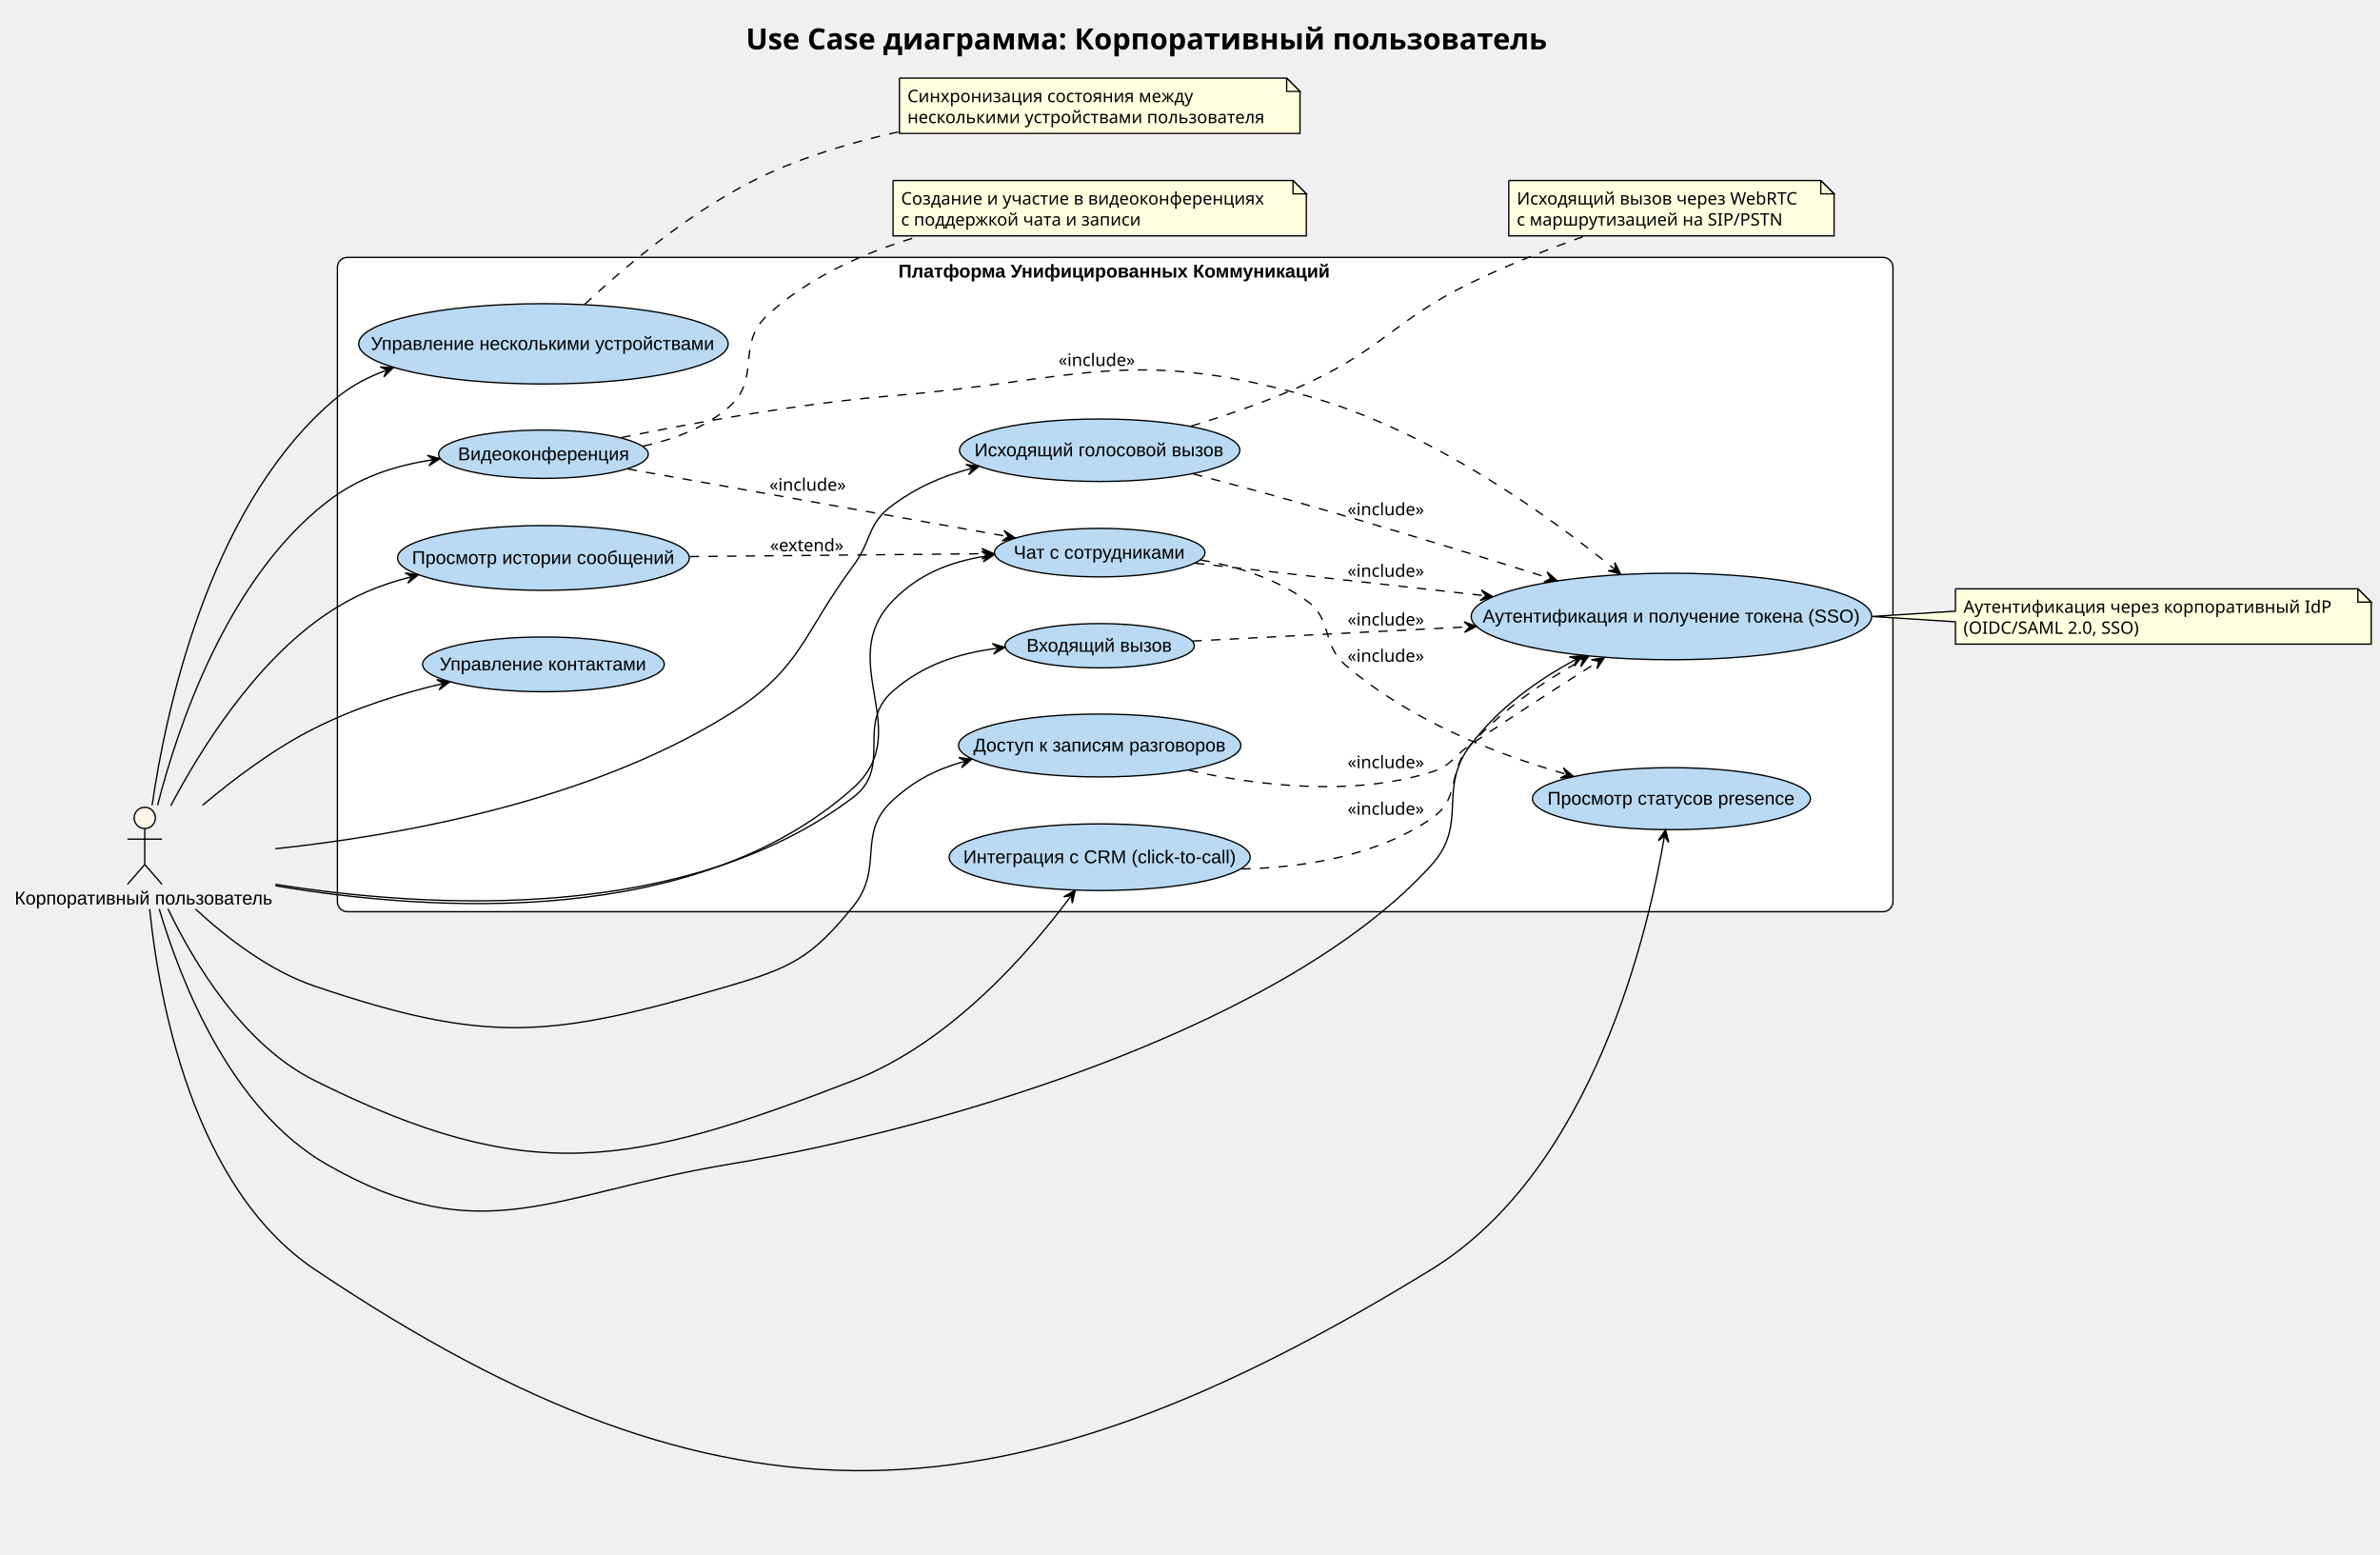
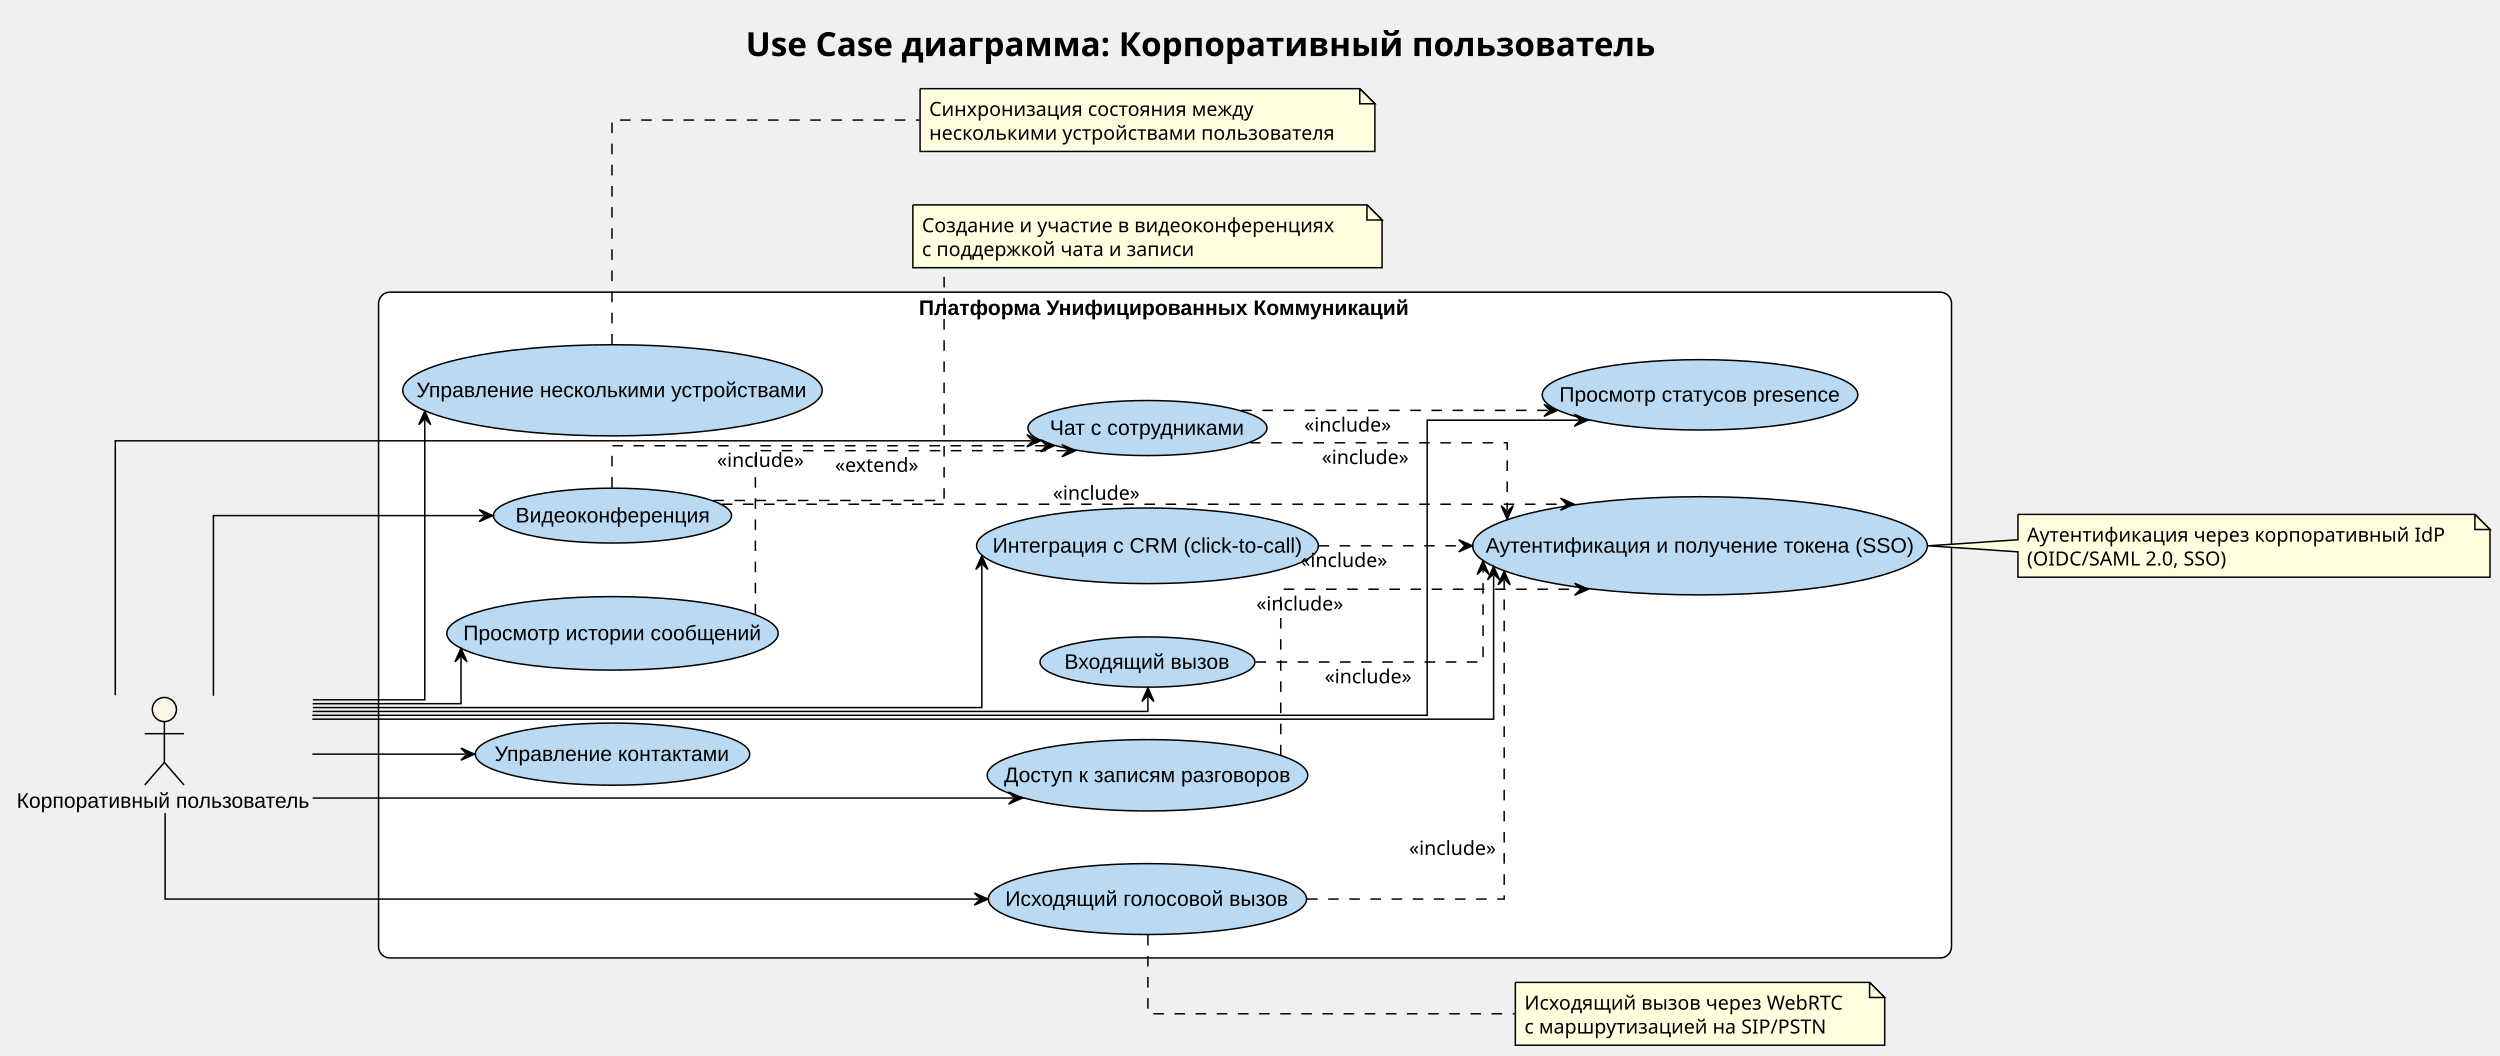
- <svg xmlns="http://www.w3.org/2000/svg" contentStyleType="text/css" data-diagram-type="DESCRIPTION" height="1169px" preserveAspectRatio="none" style="width:1790px;height:1169px;background:#FFFFFF;" version="1.1" viewBox="0 0 1790 1169" width="1790px" zoomAndPan="magnify">
+ <svg xmlns="http://www.w3.org/2000/svg" contentStyleType="text/css" data-diagram-type="DESCRIPTION" height="699px" preserveAspectRatio="none" style="width:1656px;height:699px;background:#FFFFFF;" version="1.1" viewBox="0 0 1656 699" width="1656px" zoomAndPan="magnify">
  <defs />
  <g>
    <g class="title" data-source-line="3">
-       <text fill="#000000" font-family="Verdana" font-size="22" font-weight="bold" lengthAdjust="spacing" textLength="659.484" x="560.94" y="37.118">Use Case диаграмма: Корпоративный пользователь</text>
+       <text fill="#000000" font-family="Verdana" font-size="22" font-weight="bold" lengthAdjust="spacing" textLength="659.484" x="493.94" y="37.118">Use Case диаграмма: Корпоративный пользователь</text>
    </g>
    <g class="cluster" data-qualified-name="......... ............... ............" data-source-line="7" id="ent0003">
-       <rect fill="#FFFFFF" height="492" rx="7.5" ry="7.5" style="stroke:#000000;stroke-width:1;" width="1169.93" x="253.76" y="193.537" />
-       <text fill="#000000" font-family="Arial" font-size="14" font-weight="bold" lengthAdjust="spacing" textLength="326.136" x="675.657" y="208.669">Платформа Унифицированных Коммуникаций</text>
+       <rect fill="#FFFFFF" height="441" rx="7.5" ry="7.5" style="stroke:#000000;stroke-width:1;" width="1041.93" x="250.76" y="193.537" />
+       <text fill="#000000" font-family="Arial" font-size="14" font-weight="bold" lengthAdjust="spacing" textLength="326.136" x="608.657" y="208.669">Платформа Унифицированных Коммуникаций</text>
    </g>
    <g class="entity" data-qualified-name="......... ............... .............UC_Auth" data-source-line="8" id="ent0004">
-       <ellipse cx="1257.093" cy="463.538" fill="#B9DAF2" rx="150.603" ry="32.52" style="stroke:#000000;stroke-width:1;" />
-       <text fill="#000000" font-family="Arial" font-size="14" lengthAdjust="spacing" textLength="284.019" x="1115.083" y="468.087">Аутентификация и получение токена (SSO)</text>
+       <ellipse cx="1126.093" cy="361.538" fill="#B9DAF2" rx="150.603" ry="32.52" style="stroke:#000000;stroke-width:1;" />
+       <text fill="#000000" font-family="Arial" font-size="14" lengthAdjust="spacing" textLength="284.019" x="984.083" y="366.087">Аутентификация и получение токена (SSO)</text>
    </g>
    <g class="entity" data-qualified-name="......... ............... .............UC_OutgoingCall" data-source-line="9" id="ent0005">
-       <ellipse cx="827.078" cy="338.541" fill="#B9DAF2" rx="105.418" ry="23.484" style="stroke:#000000;stroke-width:1;" />
-       <text fill="#000000" font-family="Arial" font-size="14" lengthAdjust="spacing" textLength="188.357" x="732.899" y="343.09">Исходящий голосовой вызов</text>
+       <ellipse cx="760.078" cy="595.541" fill="#B9DAF2" rx="105.418" ry="23.484" style="stroke:#000000;stroke-width:1;" />
+       <text fill="#000000" font-family="Arial" font-size="14" lengthAdjust="spacing" textLength="188.357" x="665.899" y="600.09">Исходящий голосовой вызов</text>
    </g>
    <g class="entity" data-qualified-name="......... ............... .............UC_IncomingCall" data-source-line="10" id="ent0006">
-       <ellipse cx="827.079" cy="485.533" fill="#B9DAF2" rx="71.179" ry="16.636" style="stroke:#000000;stroke-width:1;" />
-       <text fill="#000000" font-family="Arial" font-size="14" lengthAdjust="spacing" textLength="110.065" x="772.046" y="490.082">Входящий вызов</text>
+       <ellipse cx="760.079" cy="438.533" fill="#B9DAF2" rx="71.179" ry="16.636" style="stroke:#000000;stroke-width:1;" />
+       <text fill="#000000" font-family="Arial" font-size="14" lengthAdjust="spacing" textLength="110.065" x="705.046" y="443.082">Входящий вызов</text>
    </g>
    <g class="entity" data-qualified-name="......... ............... .............UC_Conference" data-source-line="11" id="ent0007">
-       <ellipse cx="408.724" cy="341.536" fill="#B9DAF2" rx="78.844" ry="18.169" style="stroke:#000000;stroke-width:1;" />
-       <text fill="#000000" font-family="Arial" font-size="14" lengthAdjust="spacing" textLength="128.57" x="344.439" y="346.086">Видеоконференция</text>
+       <ellipse cx="405.724" cy="341.536" fill="#B9DAF2" rx="78.844" ry="18.169" style="stroke:#000000;stroke-width:1;" />
+       <text fill="#000000" font-family="Arial" font-size="14" lengthAdjust="spacing" textLength="128.57" x="341.439" y="346.086">Видеоконференция</text>
    </g>
    <g class="entity" data-qualified-name="......... ............... .............UC_Chat" data-source-line="12" id="ent0008">
-       <ellipse cx="827.084" cy="415.534" fill="#B9DAF2" rx="79.184" ry="18.237" style="stroke:#000000;stroke-width:1;" />
-       <text fill="#000000" font-family="Arial" font-size="14" lengthAdjust="spacing" textLength="129.37" x="762.399" y="420.083">Чат с сотрудниками</text>
+       <ellipse cx="760.084" cy="283.534" fill="#B9DAF2" rx="79.184" ry="18.237" style="stroke:#000000;stroke-width:1;" />
+       <text fill="#000000" font-family="Arial" font-size="14" lengthAdjust="spacing" textLength="129.37" x="695.399" y="288.083">Чат с сотрудниками</text>
    </g>
    <g class="entity" data-qualified-name="......... ............... .............UC_MultiDevice" data-source-line="13" id="ent0009">
-       <ellipse cx="408.716" cy="258.538" fill="#B9DAF2" rx="138.956" ry="30.191" style="stroke:#000000;stroke-width:1;" />
-       <text fill="#000000" font-family="Arial" font-size="14" lengthAdjust="spacing" textLength="259.725" x="278.854" y="263.088">Управление несколькими устройствами</text>
+       <ellipse cx="405.716" cy="258.538" fill="#B9DAF2" rx="138.956" ry="30.191" style="stroke:#000000;stroke-width:1;" />
+       <text fill="#000000" font-family="Arial" font-size="14" lengthAdjust="spacing" textLength="259.725" x="275.854" y="263.088">Управление несколькими устройствами</text>
    </g>
    <g class="entity" data-qualified-name="......... ............... .............UC_MessageHistory" data-source-line="14" id="ent0010">
-       <ellipse cx="408.716" cy="419.536" fill="#B9DAF2" rx="109.746" ry="24.349" style="stroke:#000000;stroke-width:1;" />
-       <text fill="#000000" font-family="Arial" font-size="14" lengthAdjust="spacing" textLength="197.736" x="309.848" y="424.086">Просмотр истории сообщений</text>
+       <ellipse cx="405.716" cy="419.536" fill="#B9DAF2" rx="109.746" ry="24.349" style="stroke:#000000;stroke-width:1;" />
+       <text fill="#000000" font-family="Arial" font-size="14" lengthAdjust="spacing" textLength="197.736" x="306.848" y="424.086">Просмотр истории сообщений</text>
    </g>
    <g class="entity" data-qualified-name="......... ............... .............UC_Contacts" data-source-line="15" id="ent0011">
-       <ellipse cx="408.724" cy="499.536" fill="#B9DAF2" rx="90.894" ry="20.579" style="stroke:#000000;stroke-width:1;" />
-       <text fill="#000000" font-family="Arial" font-size="14" lengthAdjust="spacing" textLength="156.276" x="330.586" y="504.085">Управление контактами</text>
+       <ellipse cx="405.724" cy="499.536" fill="#B9DAF2" rx="90.894" ry="20.579" style="stroke:#000000;stroke-width:1;" />
+       <text fill="#000000" font-family="Arial" font-size="14" lengthAdjust="spacing" textLength="156.276" x="327.586" y="504.085">Управление контактами</text>
    </g>
    <g class="entity" data-qualified-name="......... ............... .............UC_Presence" data-source-line="16" id="ent0012">
-       <ellipse cx="1257.092" cy="600.536" fill="#B9DAF2" rx="104.542" ry="23.308" style="stroke:#000000;stroke-width:1;" />
-       <text fill="#000000" font-family="Arial" font-size="14" lengthAdjust="spacing" textLength="186.45" x="1163.867" y="605.085">Просмотр статусов presence</text>
+       <ellipse cx="1126.092" cy="261.536" fill="#B9DAF2" rx="104.542" ry="23.308" style="stroke:#000000;stroke-width:1;" />
+       <text fill="#000000" font-family="Arial" font-size="14" lengthAdjust="spacing" textLength="186.45" x="1032.867" y="266.085">Просмотр статусов presence</text>
    </g>
    <g class="entity" data-qualified-name="......... ............... .............UC_Recordings" data-source-line="17" id="ent0013">
-       <ellipse cx="827.076" cy="560.541" fill="#B9DAF2" rx="106.166" ry="23.633" style="stroke:#000000;stroke-width:1;" />
-       <text fill="#000000" font-family="Arial" font-size="14" lengthAdjust="spacing" textLength="189.984" x="732.084" y="565.09">Доступ к записям разговоров</text>
+       <ellipse cx="760.076" cy="513.541" fill="#B9DAF2" rx="106.166" ry="23.633" style="stroke:#000000;stroke-width:1;" />
+       <text fill="#000000" font-family="Arial" font-size="14" lengthAdjust="spacing" textLength="189.984" x="665.084" y="518.09">Доступ к записям разговоров</text>
    </g>
    <g class="entity" data-qualified-name="......... ............... .............UC_CRMIntegration" data-source-line="18" id="ent0014">
-       <ellipse cx="827.079" cy="644.539" fill="#B9DAF2" rx="113.209" ry="25.042" style="stroke:#000000;stroke-width:1;" />
-       <text fill="#000000" font-family="Arial" font-size="14" lengthAdjust="spacing" textLength="205.194" x="724.482" y="649.088">Интеграция с CRM (click-to-call)</text>
+       <ellipse cx="760.079" cy="361.539" fill="#B9DAF2" rx="113.209" ry="25.042" style="stroke:#000000;stroke-width:1;" />
+       <text fill="#000000" font-family="Arial" font-size="14" lengthAdjust="spacing" textLength="205.194" x="657.482" y="366.088">Интеграция с CRM (click-to-call)</text>
    </g>
    <g class="entity" data-qualified-name="User" data-source-line="5" id="ent0002">
-       <ellipse cx="108.88" cy="614.987" fill="#FDF5E6" rx="8" ry="8" style="stroke:#000000;stroke-width:1;" />
-       <path d="M108.88,622.987 L108.88,649.987 M95.88,630.987 L121.88,630.987 M108.88,649.987 L95.88,664.987 M108.88,649.987 L121.88,664.987" fill="none" style="stroke:#000000;stroke-width:1;" />
-       <text fill="#000000" font-family="Arial" font-size="14" lengthAdjust="spacing" textLength="195.761" x="11" y="680.119">Корпоративный пользователь</text>
+       <ellipse cx="108.88" cy="469.987" fill="#FDF5E6" rx="8" ry="8" style="stroke:#000000;stroke-width:1;" />
+       <path d="M108.88,477.987 L108.88,504.987 M95.88,485.987 L121.88,485.987 M108.88,504.987 L95.88,519.987 M108.88,504.987 L121.88,519.987" fill="none" style="stroke:#000000;stroke-width:1;" />
+       <text fill="#000000" font-family="Arial" font-size="14" lengthAdjust="spacing" textLength="195.761" x="11" y="535.119">Корпоративный пользователь</text>
    </g>
    <g class="entity" data-qualified-name="GMN35" data-source-line="47" id="ent0036">
-       <path d="M1470.69,442.737 L1470.69,459.537 L1408.01,463.537 L1470.69,467.537 L1470.69,484.336 A0,0 0 0 0 1470.69,484.336 L1783.365,484.336 A0,0 0 0 0 1783.365,484.336 L1783.365,452.737 L1773.365,442.737 L1470.69,442.737 A0,0 0 0 0 1470.69,442.737" fill="#FFFFE0" style="stroke:#000000;stroke-width:1;" />
-       <path d="M1773.365,442.737 L1773.365,452.737 L1783.365,452.737 L1773.365,442.737" fill="#FFFFE0" style="stroke:#000000;stroke-width:1;" />
-       <text fill="#000000" font-family="Verdana" font-size="13" lengthAdjust="spacing" textLength="291.675" x="1476.69" y="460.807">Аутентификация через корпоративный IdP</text>
-       <text fill="#000000" font-family="Verdana" font-size="13" lengthAdjust="spacing" textLength="151.607" x="1476.69" y="476.606">(OIDC/SAML 2.0, SSO)</text>
+       <path d="M1336.69,340.737 L1336.69,357.537 L1277.19,361.537 L1336.69,365.537 L1336.69,382.336 A0,0 0 0 0 1336.69,382.336 L1649.365,382.336 A0,0 0 0 0 1649.365,382.336 L1649.365,350.737 L1639.365,340.737 L1336.69,340.737 A0,0 0 0 0 1336.69,340.737" fill="#FFFFE0" style="stroke:#000000;stroke-width:1;" />
+       <path d="M1639.365,340.737 L1639.365,350.737 L1649.365,350.737 L1639.365,340.737" fill="#FFFFE0" style="stroke:#000000;stroke-width:1;" />
+       <text fill="#000000" font-family="Verdana" font-size="13" lengthAdjust="spacing" textLength="291.675" x="1342.69" y="358.807">Аутентификация через корпоративный IdP</text>
+       <text fill="#000000" font-family="Verdana" font-size="13" lengthAdjust="spacing" textLength="151.607" x="1342.69" y="374.606">(OIDC/SAML 2.0, SSO)</text>
    </g>
    <g class="entity" data-qualified-name="GMN38" data-source-line="52" id="ent0039">
-       <path d="M1134.76,135.737 L1134.76,177.336 L1379.413,177.336 L1379.413,145.737 L1369.413,135.737 L1134.76,135.737" fill="#FFFFE0" style="stroke:#000000;stroke-width:1;" />
-       <path d="M1369.413,135.737 L1369.413,145.737 L1379.413,145.737 L1369.413,135.737" fill="#FFFFE0" style="stroke:#000000;stroke-width:1;" />
-       <text fill="#000000" font-family="Verdana" font-size="13" lengthAdjust="spacing" textLength="223.653" x="1140.76" y="153.807">Исходящий вызов через WebRTC</text>
-       <text fill="#000000" font-family="Verdana" font-size="13" lengthAdjust="spacing" textLength="213.611" x="1140.76" y="169.606">с маршрутизацией на SIP/PSTN</text>
+       <path d="M1003.76,650.737 L1003.76,692.336 L1248.413,692.336 L1248.413,660.737 L1238.413,650.737 L1003.76,650.737" fill="#FFFFE0" style="stroke:#000000;stroke-width:1;" />
+       <path d="M1238.413,650.737 L1238.413,660.737 L1248.413,660.737 L1238.413,650.737" fill="#FFFFE0" style="stroke:#000000;stroke-width:1;" />
+       <text fill="#000000" font-family="Verdana" font-size="13" lengthAdjust="spacing" textLength="223.653" x="1009.76" y="668.807">Исходящий вызов через WebRTC</text>
+       <text fill="#000000" font-family="Verdana" font-size="13" lengthAdjust="spacing" textLength="213.611" x="1009.76" y="684.606">с маршрутизацией на SIP/PSTN</text>
    </g>
    <g class="entity" data-qualified-name="GMN41" data-source-line="57" id="ent0042">
-       <path d="M671.67,135.737 L671.67,177.336 L982.485,177.336 L982.485,145.737 L972.485,135.737 L671.67,135.737" fill="#FFFFE0" style="stroke:#000000;stroke-width:1;" />
-       <path d="M972.485,135.737 L972.485,145.737 L982.485,145.737 L972.485,135.737" fill="#FFFFE0" style="stroke:#000000;stroke-width:1;" />
-       <text fill="#000000" font-family="Verdana" font-size="13" lengthAdjust="spacing" textLength="289.815" x="677.67" y="153.807">Создание и участие в видеоконференциях</text>
-       <text fill="#000000" font-family="Verdana" font-size="13" lengthAdjust="spacing" textLength="192.435" x="677.67" y="169.606">с поддержкой чата и записи</text>
+       <path d="M604.67,135.737 L604.67,177.336 L915.485,177.336 L915.485,145.737 L905.485,135.737 L604.67,135.737" fill="#FFFFE0" style="stroke:#000000;stroke-width:1;" />
+       <path d="M905.485,135.737 L905.485,145.737 L915.485,145.737 L905.485,135.737" fill="#FFFFE0" style="stroke:#000000;stroke-width:1;" />
+       <text fill="#000000" font-family="Verdana" font-size="13" lengthAdjust="spacing" textLength="289.815" x="610.67" y="153.807">Создание и участие в видеоконференциях</text>
+       <text fill="#000000" font-family="Verdana" font-size="13" lengthAdjust="spacing" textLength="192.435" x="610.67" y="169.606">с поддержкой чата и записи</text>
    </g>
    <g class="entity" data-qualified-name="GMN44" data-source-line="62" id="ent0045">
-       <path d="M676.46,58.737 L676.46,100.336 L977.703,100.336 L977.703,68.737 L967.703,58.737 L676.46,58.737" fill="#FFFFE0" style="stroke:#000000;stroke-width:1;" />
-       <path d="M967.703,58.737 L967.703,68.737 L977.703,68.737 L967.703,58.737" fill="#FFFFE0" style="stroke:#000000;stroke-width:1;" />
-       <text fill="#000000" font-family="Verdana" font-size="13" lengthAdjust="spacing" textLength="225.488" x="682.46" y="76.807">Синхронизация состояния между</text>
-       <text fill="#000000" font-family="Verdana" font-size="13" lengthAdjust="spacing" textLength="280.243" x="682.46" y="92.606">несколькими устройствами пользователя</text>
+       <path d="M609.46,58.737 L609.46,100.336 L910.703,100.336 L910.703,68.737 L900.703,58.737 L609.46,58.737" fill="#FFFFE0" style="stroke:#000000;stroke-width:1;" />
+       <path d="M900.703,58.737 L900.703,68.737 L910.703,68.737 L900.703,58.737" fill="#FFFFE0" style="stroke:#000000;stroke-width:1;" />
+       <text fill="#000000" font-family="Verdana" font-size="13" lengthAdjust="spacing" textLength="225.488" x="615.46" y="76.807">Синхронизация состояния между</text>
+       <text fill="#000000" font-family="Verdana" font-size="13" lengthAdjust="spacing" textLength="280.243" x="615.46" y="92.606">несколькими устройствами пользователя</text>
    </g>
    <g class="link" data-entity-1="ent0002" data-entity-2="ent0004" data-link-type="dependency" data-source-line="22" id="lnk15">
-       <path d="M119.74,683.437 C135.84,737.727 173.47,834.187 245.76,875.537 C362.24,942.157 415.29,897.457 547.67,875.537 C721.47,846.767 969.87,768.307 1076.49,650.537 C1105.07,618.967 1080.4,593.197 1106.49,559.537 C1128.32,531.367 1155.648,511.96 1184.838,495.97" fill="none" id="User-to-UC_Auth" style="stroke:#000000;stroke-width:1;" />
-       <polygon fill="#000000" points="1190.1,493.087,1180.285,493.903,1185.715,495.49,1184.128,500.919,1190.1,493.087" style="stroke:#000000;stroke-width:1;" />
+       <path d="M206.9,476.387 C436.4,476.387 989.37,476.387 989.37,476.387 C989.37,476.387 989.37,411.587 989.37,381.167" fill="none" id="User-to-UC_Auth" style="stroke:#000000;stroke-width:1;" />
+       <polygon fill="#000000" points="989.37,375.167,985.37,384.167,989.37,380.167,993.37,384.167,989.37,375.167" style="stroke:#000000;stroke-width:1;" />
    </g>
    <g class="link" data-entity-1="ent0002" data-entity-2="ent0005" data-link-type="dependency" data-source-line="23" id="lnk16">
-       <path d="M207.07,638.197 C300.52,628.267 442.68,602.797 547.67,537.537 C602.87,503.237 602.96,477.737 641.67,425.537 C656.21,405.937 651.9,393.847 671.67,379.537 C690.55,365.887 707.866,358.337 730.406,352.267" fill="none" id="User-to-UC_OutgoingCall" style="stroke:#000000;stroke-width:1;" />
-       <polygon fill="#000000" points="736.2,350.707,726.47,349.185,731.372,352.007,728.55,356.91,736.2,350.707" style="stroke:#000000;stroke-width:1;" />
+       <path d="M109.37,538.587 C109.37,565.167 109.37,595.537 109.37,595.537 C109.37,595.537 464.17,595.537 648.45,595.537" fill="none" id="User-to-UC_OutgoingCall" style="stroke:#000000;stroke-width:1;" />
+       <polygon fill="#000000" points="654.45,595.537,645.45,591.537,649.45,595.537,645.45,599.537,654.45,595.537" style="stroke:#000000;stroke-width:1;" />
    </g>
    <g class="link" data-entity-1="ent0002" data-entity-2="ent0006" data-link-type="dependency" data-source-line="24" id="lnk17">
-       <path d="M207.09,664.917 C322.8,683.277 516.11,694.637 641.67,599.537 C671.94,576.617 642.98,544.417 671.67,519.537 C694.69,499.577 720.832,491.326 749.792,487.486" fill="none" id="User-to-UC_IncomingCall" style="stroke:#000000;stroke-width:1;" />
-       <polygon fill="#000000" points="755.74,486.697,746.292,483.915,750.783,487.354,747.344,491.846,755.74,486.697" style="stroke:#000000;stroke-width:1;" />
+       <path d="M207.12,471.257 C389.12,471.257 760.37,471.257 760.37,471.257 C760.37,471.257 760.37,469.577 760.37,461.667" fill="none" id="User-to-UC_IncomingCall" style="stroke:#000000;stroke-width:1;" />
+       <polygon fill="#000000" points="760.37,455.667,756.37,464.667,760.37,460.667,764.37,464.667,760.37,455.667" style="stroke:#000000;stroke-width:1;" />
    </g>
    <g class="link" data-entity-1="ent0002" data-entity-2="ent0007" data-link-type="dependency" data-source-line="25" id="lnk18">
-       <path d="M118.5,605.527 C133.63,546.627 170.74,435.687 245.76,377.537 C269.89,358.837 295.883,350.38 324.993,345.8" fill="none" id="User-to-UC_Conference" style="stroke:#000000;stroke-width:1;" />
-       <polygon fill="#000000" points="330.92,344.867,321.408,342.315,325.981,345.644,322.651,350.217,330.92,344.867" style="stroke:#000000;stroke-width:1;" />
+       <path d="M141.37,460.887 C141.37,414.107 141.37,341.537 141.37,341.537 C141.37,341.537 242.54,341.537 320.4,341.537" fill="none" id="User-to-UC_Conference" style="stroke:#000000;stroke-width:1;" />
+       <polygon fill="#000000" points="326.4,341.537,317.4,337.537,321.4,341.537,317.4,345.537,326.4,341.537" style="stroke:#000000;stroke-width:1;" />
    </g>
    <g class="link" data-entity-1="ent0002" data-entity-2="ent0008" data-link-type="dependency" data-source-line="26" id="lnk19">
-       <path d="M207.19,666.017 C325.27,685.897 523.22,698.397 641.67,592.537 C689.44,549.847 626.81,497.277 671.67,451.537 C691.52,431.297 714.478,422.481 741.898,418.021" fill="none" id="User-to-UC_Chat" style="stroke:#000000;stroke-width:1;" />
-       <polygon fill="#000000" points="747.82,417.057,738.295,414.554,742.885,417.86,739.579,422.45,747.82,417.057" style="stroke:#000000;stroke-width:1;" />
+       <path d="M76.37,460.497 C76.37,400.377 76.37,291.987 76.37,291.987 C76.37,291.987 508.26,291.987 683.17,291.987" fill="none" id="User-to-UC_Chat" style="stroke:#000000;stroke-width:1;" />
+       <polygon fill="#000000" points="689.17,291.987,680.17,287.987,684.17,291.987,680.17,295.987,689.17,291.987" style="stroke:#000000;stroke-width:1;" />
    </g>
    <g class="link" data-entity-1="ent0002" data-entity-2="ent0009" data-link-type="dependency" data-source-line="27" id="lnk20">
-       <path d="M114.39,605.517 C124.62,535.147 156.12,386.737 245.76,305.537 C259.97,292.667 271.899,285.407 290.129,278.597" fill="none" id="User-to-UC_MultiDevice" style="stroke:#000000;stroke-width:1;" />
-       <polygon fill="#000000" points="295.75,276.497,285.919,275.9,291.066,278.247,288.719,283.394,295.75,276.497" style="stroke:#000000;stroke-width:1;" />
+       <path d="M207.22,463.557 C245.95,463.557 281.37,463.557 281.37,463.557 C281.37,463.557 281.37,324.277 281.37,278.307" fill="none" id="User-to-UC_MultiDevice" style="stroke:#000000;stroke-width:1;" />
+       <polygon fill="#000000" points="281.37,272.307,277.37,281.307,281.37,277.307,285.37,281.307,281.37,272.307" style="stroke:#000000;stroke-width:1;" />
    </g>
    <g class="link" data-entity-1="ent0002" data-entity-2="ent0010" data-link-type="dependency" data-source-line="28" id="lnk21">
-       <path d="M128.46,605.817 C150.57,563.897 191.45,498.137 245.76,461.537 C266.12,447.827 284.875,440.106 308.645,433.886" fill="none" id="User-to-UC_MessageHistory" style="stroke:#000000;stroke-width:1;" />
-       <polygon fill="#000000" points="314.45,432.367,304.731,430.776,309.613,433.633,306.756,438.515,314.45,432.367" style="stroke:#000000;stroke-width:1;" />
+       <path d="M207.12,466.127 C256.25,466.127 305.37,466.127 305.37,466.127 C305.37,466.127 305.37,449.087 305.37,435.417" fill="none" id="User-to-UC_MessageHistory" style="stroke:#000000;stroke-width:1;" />
+       <polygon fill="#000000" points="305.37,429.417,301.37,438.417,305.37,434.417,309.37,438.417,305.37,429.417" style="stroke:#000000;stroke-width:1;" />
    </g>
    <g class="link" data-entity-1="ent0002" data-entity-2="ent0011" data-link-type="dependency" data-source-line="29" id="lnk22">
-       <path d="M152.33,605.537 C175.77,585.767 206.25,562.777 236.76,547.537 C268.48,531.697 300.365,521.803 332.295,514.163" fill="none" id="User-to-UC_Contacts" style="stroke:#000000;stroke-width:1;" />
-       <polygon fill="#000000" points="338.13,512.767,328.446,510.971,333.267,513.931,330.308,518.752,338.13,512.767" style="stroke:#000000;stroke-width:1;" />
+       <path d="M206.9,499.537 C241.52,499.537 274.29,499.537 308.33,499.537" fill="none" id="User-to-UC_Contacts" style="stroke:#000000;stroke-width:1;" />
+       <polygon fill="#000000" points="314.33,499.537,305.33,495.537,309.33,499.537,305.33,503.537,314.33,499.537" style="stroke:#000000;stroke-width:1;" />
    </g>
    <g class="link" data-entity-1="ent0002" data-entity-2="ent0012" data-link-type="dependency" data-source-line="30" id="lnk23">
-       <path d="M112.54,683.447 C119.57,752.027 145.02,892.957 236.76,954.537 C546.64,1162.537 758.44,1149.817 1076.49,954.537 C1199.53,878.997 1240.471,695.934 1251.641,629.774" fill="none" id="User-to-UC_Presence" style="stroke:#000000;stroke-width:1;" />
-       <polygon fill="#000000" points="1252.64,623.857,1247.197,632.066,1251.808,628.788,1255.086,633.398,1252.64,623.857" style="stroke:#000000;stroke-width:1;" />
+       <path d="M206.88,473.827 C427.77,473.827 945.37,473.827 945.37,473.827 C945.37,473.827 945.37,278.327 945.37,278.327 C945.37,278.327 995.96,278.327 1045.8,278.327" fill="none" id="User-to-UC_Presence" style="stroke:#000000;stroke-width:1;" />
+       <polygon fill="#000000" points="1051.8,278.327,1042.8,274.327,1046.8,278.327,1042.8,282.327,1051.8,278.327" style="stroke:#000000;stroke-width:1;" />
    </g>
    <g class="link" data-entity-1="ent0002" data-entity-2="ent0013" data-link-type="dependency" data-source-line="31" id="lnk24">
-       <path d="M147.02,683.507 C170.43,705.147 202.62,729.987 236.76,741.537 C367.65,785.837 415.03,780.267 547.67,741.537 C595.25,727.647 610.48,720.057 641.67,681.537 C665.57,652.027 643.52,627.027 671.67,601.537 C688.12,586.647 703.602,578.709 725.042,572.569" fill="none" id="User-to-UC_Recordings" style="stroke:#000000;stroke-width:1;" />
-       <polygon fill="#000000" points="730.81,570.917,721.057,569.55,726.003,572.294,723.259,577.24,730.81,570.917" style="stroke:#000000;stroke-width:1;" />
+       <path d="M207.08,528.647 C335.17,528.647 551.04,528.647 671.12,528.647" fill="none" id="User-to-UC_Recordings" style="stroke:#000000;stroke-width:1;" />
+       <polygon fill="#000000" points="677.12,528.647,668.12,524.647,672.12,528.647,668.12,532.647,677.12,528.647" style="stroke:#000000;stroke-width:1;" />
    </g>
    <g class="link" data-entity-1="ent0002" data-entity-2="ent0014" data-link-type="dependency" data-source-line="32" id="lnk25">
-       <path d="M126.29,683.317 C145.9,724.017 182.94,785.737 236.76,812.537 C397.86,892.747 473.85,877.527 641.67,812.537 C716.39,783.607 775.839,713.572 805.059,674.282" fill="none" id="User-to-UC_CRMIntegration" style="stroke:#000000;stroke-width:1;" />
-       <polygon fill="#000000" points="808.64,669.467,800.059,674.302,805.656,673.479,806.479,679.076,808.64,669.467" style="stroke:#000000;stroke-width:1;" />
+       <path d="M207.25,468.687 C363.37,468.687 650.37,468.687 650.37,468.687 C650.37,468.687 650.37,397.697 650.37,374.237" fill="none" id="User-to-UC_CRMIntegration" style="stroke:#000000;stroke-width:1;" />
+       <polygon fill="#000000" points="650.37,368.237,646.37,377.237,650.37,373.237,654.37,377.237,650.37,368.237" style="stroke:#000000;stroke-width:1;" />
    </g>
    <g class="link" data-entity-1="ent0005" data-entity-2="ent0004" data-link-type="dependency" data-source-line="35" id="lnk26">
-       <path d="M897.41,356.347 C924.07,363.347 954.76,371.607 982.49,379.537 C1045.9,397.687 1111.395,417.802 1165.275,434.702" fill="none" id="UC_OutgoingCall-to-UC_Auth" style="stroke:#000000;stroke-width:1;stroke-dasharray:7,7;" />
-       <polygon fill="#000000" points="1171,436.497,1163.61,429.987,1166.229,435.001,1161.215,437.62,1171,436.497" style="stroke:#000000;stroke-width:1;" />
-       <text fill="#000000" font-family="Verdana" font-size="13" lengthAdjust="spacing" textLength="62.962" x="1013.49" y="387.467">«include»</text>
+       <path d="M865.78,595.537 C928.7,595.537 996.37,595.537 996.37,595.537 C996.37,595.537 996.37,438.017 996.37,384.367" fill="none" id="UC_OutgoingCall-to-UC_Auth" style="stroke:#000000;stroke-width:1;stroke-dasharray:7,7;" />
+       <polygon fill="#000000" points="996.37,378.367,992.37,387.367,996.37,383.367,1000.37,387.367,996.37,378.367" style="stroke:#000000;stroke-width:1;" />
+       <text fill="#000000" font-family="Verdana" font-size="13" lengthAdjust="spacing" textLength="62.962" x="933.37" y="566.317">«include»</text>
    </g>
    <g class="link" data-entity-1="ent0006" data-entity-2="ent0004" data-link-type="dependency" data-source-line="36" id="lnk27">
-       <path d="M896.85,482.007 C954.27,479.057 1032.118,475.056 1104.358,471.336" fill="none" id="UC_IncomingCall-to-UC_Auth" style="stroke:#000000;stroke-width:1;stroke-dasharray:7,7;" />
-       <polygon fill="#000000" points="1110.35,471.027,1101.156,467.495,1105.357,471.284,1101.568,475.485,1110.35,471.027" style="stroke:#000000;stroke-width:1;" />
-       <text fill="#000000" font-family="Verdana" font-size="13" lengthAdjust="spacing" textLength="62.962" x="1013.49" y="470.297">«include»</text>
+       <path d="M831.64,438.537 C896.62,438.537 982.37,438.537 982.37,438.537 C982.37,438.537 982.37,398.477 982.37,377.607" fill="none" id="UC_IncomingCall-to-UC_Auth" style="stroke:#000000;stroke-width:1;stroke-dasharray:7,7;" />
+       <polygon fill="#000000" points="982.37,371.607,978.37,380.607,982.37,376.607,986.37,380.607,982.37,371.607" style="stroke:#000000;stroke-width:1;" />
+       <text fill="#000000" font-family="Verdana" font-size="13" lengthAdjust="spacing" textLength="62.962" x="877.47" y="452.607">«include»</text>
    </g>
    <g class="link" data-entity-1="ent0007" data-entity-2="ent0004" data-link-type="dependency" data-source-line="37" id="lnk28">
-       <path d="M467.37,329.017 C520.22,318.217 600.79,303.447 671.67,297.537 C809.33,286.057 849.45,260.337 982.49,297.537 C1075.86,323.647 1164.398,387.52 1214.288,427.94" fill="none" id="UC_Conference-to-UC_Auth" style="stroke:#000000;stroke-width:1;stroke-dasharray:7,7;" />
-       <polygon fill="#000000" points="1218.95,431.717,1214.475,422.944,1215.065,428.57,1209.439,429.16,1218.95,431.717" style="stroke:#000000;stroke-width:1;" />
-       <text fill="#000000" font-family="Verdana" font-size="13" lengthAdjust="spacing" textLength="62.962" x="796.08" y="275.217">«include»</text>
+       <path d="M478.09,334.007 C612.6,334.007 894.35,334.007 1036.75,334.007" fill="none" id="UC_Conference-to-UC_Auth" style="stroke:#000000;stroke-width:1;stroke-dasharray:7,7;" />
+       <polygon fill="#000000" points="1042.75,334.007,1033.75,330.007,1037.75,334.007,1033.75,338.007,1042.75,334.007" style="stroke:#000000;stroke-width:1;" />
+       <text fill="#000000" font-family="Verdana" font-size="13" lengthAdjust="spacing" textLength="62.962" x="697.42" y="331.077">«include»</text>
    </g>
    <g class="link" data-entity-1="ent0008" data-entity-2="ent0004" data-link-type="dependency" data-source-line="38" id="lnk29">
-       <path d="M898.76,423.467 C959.42,430.267 1042.567,439.599 1116.617,447.899" fill="none" id="UC_Chat-to-UC_Auth" style="stroke:#000000;stroke-width:1;stroke-dasharray:7,7;" />
-       <polygon fill="#000000" points="1122.58,448.567,1114.082,443.59,1117.611,448.01,1113.19,451.54,1122.58,448.567" style="stroke:#000000;stroke-width:1;" />
-       <text fill="#000000" font-family="Verdana" font-size="13" lengthAdjust="spacing" textLength="62.962" x="1013.49" y="433.737">«include»</text>
+       <path d="M828.04,293.307 C898.48,293.307 998.37,293.307 998.37,293.307 C998.37,293.307 998.37,317.757 998.37,337.967" fill="none" id="UC_Chat-to-UC_Auth" style="stroke:#000000;stroke-width:1;stroke-dasharray:7,7;" />
+       <polygon fill="#000000" points="998.37,343.967,1002.37,334.967,998.37,338.967,994.37,334.967,998.37,343.967" style="stroke:#000000;stroke-width:1;" />
+       <text fill="#000000" font-family="Verdana" font-size="13" lengthAdjust="spacing" textLength="62.962" x="875.53" y="307.377">«include»</text>
    </g>
    <g class="link" data-entity-1="ent0013" data-entity-2="ent0004" data-link-type="dependency" data-source-line="39" id="lnk30">
-       <path d="M894.2,579.257 C945.16,590.507 1016.76,599.367 1076.49,580.537 C1092.01,575.647 1092.97,568.607 1106.49,559.537 C1139.55,537.367 1172.211,516.378 1201.511,497.818" fill="none" id="UC_Recordings-to-UC_Auth" style="stroke:#000000;stroke-width:1;stroke-dasharray:7,7;" />
-       <polygon fill="#000000" points="1206.58,494.607,1196.836,496.044,1202.356,497.283,1201.118,502.803,1206.58,494.607" style="stroke:#000000;stroke-width:1;" />
-       <text fill="#000000" font-family="Verdana" font-size="13" lengthAdjust="spacing" textLength="62.962" x="1013.49" y="577.607">«include»</text>
+       <path d="M848.37,500.347 C848.37,468.567 848.37,390.317 848.37,390.317 C848.37,390.317 963.76,390.317 1046.03,390.317" fill="none" id="UC_Recordings-to-UC_Auth" style="stroke:#000000;stroke-width:1;stroke-dasharray:7,7;" />
+       <polygon fill="#000000" points="1052.03,390.317,1043.03,386.317,1047.03,390.317,1043.03,394.317,1052.03,390.317" style="stroke:#000000;stroke-width:1;" />
+       <text fill="#000000" font-family="Verdana" font-size="13" lengthAdjust="spacing" textLength="62.962" x="832.18" y="404.387">«include»</text>
    </g>
    <g class="link" data-entity-1="ent0014" data-entity-2="ent0004" data-link-type="dependency" data-source-line="40" id="lnk31">
-       <path d="M933.57,653.407 C980.89,652.337 1035.21,643.637 1076.49,615.537 C1099.83,599.657 1087.32,580.277 1106.49,559.537 C1131.41,532.567 1160.26,512.868 1189.6,496.368" fill="none" id="UC_CRMIntegration-to-UC_Auth" style="stroke:#000000;stroke-width:1;stroke-dasharray:7,7;" />
-       <polygon fill="#000000" points="1194.83,493.427,1185.025,494.352,1190.472,495.878,1188.946,501.325,1194.83,493.427" style="stroke:#000000;stroke-width:1;" />
-       <text fill="#000000" font-family="Verdana" font-size="13" lengthAdjust="spacing" textLength="62.962" x="1013.49" y="612.607">«include»</text>
+       <path d="M873.38,361.537 C905.61,361.537 935.23,361.537 969.3,361.537" fill="none" id="UC_CRMIntegration-to-UC_Auth" style="stroke:#000000;stroke-width:1;stroke-dasharray:7,7;" />
+       <polygon fill="#000000" points="975.3,361.537,966.3,357.537,970.3,361.537,966.3,365.537,975.3,361.537" style="stroke:#000000;stroke-width:1;" />
+       <text fill="#000000" font-family="Verdana" font-size="13" lengthAdjust="spacing" textLength="62.962" x="861.34" y="375.607">«include»</text>
    </g>
    <g class="link" data-entity-1="ent0007" data-entity-2="ent0008" data-link-type="dependency" data-source-line="42" id="lnk32">
-       <path d="M472.05,352.617 C550.54,366.567 678.723,389.347 757.413,403.337" fill="none" id="UC_Conference-to-UC_Chat" style="stroke:#000000;stroke-width:1;stroke-dasharray:7,7;" />
-       <polygon fill="#000000" points="763.32,404.387,755.159,398.874,758.397,403.512,753.759,406.75,763.32,404.387" style="stroke:#000000;stroke-width:1;" />
-       <text fill="#000000" font-family="Verdana" font-size="13" lengthAdjust="spacing" textLength="62.962" x="578.67" y="368.977">«include»</text>
+       <path d="M405.37,322.977 C405.37,310.097 405.37,295.247 405.37,295.247 C405.37,295.247 590.67,295.247 692.29,295.247" fill="none" id="UC_Conference-to-UC_Chat" style="stroke:#000000;stroke-width:1;stroke-dasharray:7,7;" />
+       <polygon fill="#000000" points="698.29,295.247,689.29,291.247,693.29,295.247,689.29,299.247,698.29,295.247" style="stroke:#000000;stroke-width:1;" />
+       <text fill="#000000" font-family="Verdana" font-size="13" lengthAdjust="spacing" textLength="62.962" x="474.97" y="309.317">«include»</text>
    </g>
    <g class="link" data-entity-1="ent0008" data-entity-2="ent0012" data-link-type="dependency" data-source-line="43" id="lnk33">
-       <path d="M902.98,420.967 C930.01,425.877 959.5,434.947 982.49,451.537 C1003.19,466.487 993.05,483.987 1012.49,500.537 C1061.82,542.557 1125.443,567.051 1177.553,582.021" fill="none" id="UC_Chat-to-UC_Presence" style="stroke:#000000;stroke-width:1;stroke-dasharray:7,7;" />
-       <polygon fill="#000000" points="1183.32,583.677,1175.774,577.348,1178.514,582.297,1173.565,585.037,1183.32,583.677" style="stroke:#000000;stroke-width:1;" />
-       <text fill="#000000" font-family="Verdana" font-size="13" lengthAdjust="spacing" textLength="62.962" x="1013.49" y="497.607">«include»</text>
+       <path d="M822.17,271.817 C879.58,271.817 959.73,271.817 1025.67,271.817" fill="none" id="UC_Chat-to-UC_Presence" style="stroke:#000000;stroke-width:1;stroke-dasharray:7,7;" />
+       <polygon fill="#000000" points="1031.67,271.817,1022.67,267.817,1026.67,271.817,1022.67,275.817,1031.67,271.817" style="stroke:#000000;stroke-width:1;" />
+       <text fill="#000000" font-family="Verdana" font-size="13" lengthAdjust="spacing" textLength="62.962" x="863.92" y="285.887">«include»</text>
    </g>
    <g class="link" data-entity-1="ent0010" data-entity-2="ent0008" data-link-type="dependency" data-source-line="44" id="lnk34">
-       <path d="M518.84,418.487 C590.64,417.797 676.94,416.975 741.56,416.355" fill="none" id="UC_MessageHistory-to-UC_Chat" style="stroke:#000000;stroke-width:1;stroke-dasharray:7,7;" />
-       <polygon fill="#000000" points="747.56,416.297,738.522,412.384,742.56,416.345,738.599,420.384,747.56,416.297" style="stroke:#000000;stroke-width:1;" />
-       <text fill="#000000" font-family="Verdana" font-size="13" lengthAdjust="spacing" textLength="61.388" x="579.17" y="414.487">«extend»</text>
+       <path d="M500.37,407.037 C500.37,376.117 500.37,298.517 500.37,298.517 C500.37,298.517 631.47,298.517 706.44,298.517" fill="none" id="UC_MessageHistory-to-UC_Chat" style="stroke:#000000;stroke-width:1;stroke-dasharray:7,7;" />
+       <polygon fill="#000000" points="712.44,298.517,703.44,294.517,707.44,298.517,703.44,302.517,712.44,298.517" style="stroke:#000000;stroke-width:1;" />
+       <text fill="#000000" font-family="Verdana" font-size="13" lengthAdjust="spacing" textLength="61.388" x="553.14" y="312.587">«extend»</text>
    </g>
    <g class="link" data-entity-1="ent0005" data-entity-2="ent0039" data-link-type="association" data-source-line="52" id="lnk40">
-       <path d="M895.9,320.377 C923.34,312.057 954.97,301.207 982.49,288.537 C1041.2,261.507 1048.4,240.887 1106.49,212.537 C1133.53,199.347 1164.52,187.277 1191.26,177.747" fill="none" id="UC_OutgoingCall-GMN38" style="stroke:#000000;stroke-width:1;stroke-dasharray:7,7;" />
+       <path d="M760.37,619.167 C760.37,641.477 760.37,671.537 760.37,671.537 C760.37,671.537 897.05,671.537 1003.29,671.537" fill="none" id="UC_OutgoingCall-GMN38" style="stroke:#000000;stroke-width:1;stroke-dasharray:7,7;" />
    </g>
    <g class="link" data-entity-1="ent0007" data-entity-2="ent0042" data-link-type="association" data-source-line="57" id="lnk43">
-       <path d="M483.6,335.517 C506.23,330.547 529.83,321.787 547.67,306.537 C573.4,284.547 552.65,259.327 577.67,236.537 C609.08,207.937 650.79,189.557 691.06,177.747" fill="none" id="UC_Conference-GMN41" style="stroke:#000000;stroke-width:1;stroke-dasharray:7,7;" />
+       <path d="M472.51,331.507 C537.14,331.507 625.37,331.507 625.37,331.507 C625.37,331.507 625.37,224.177 625.37,177.647" fill="none" id="UC_Conference-GMN41" style="stroke:#000000;stroke-width:1;stroke-dasharray:7,7;" />
    </g>
    <g class="link" data-entity-1="ent0009" data-entity-2="ent0045" data-link-type="association" data-source-line="62" id="lnk46">
-       <path d="M439.74,228.837 C471.36,199.307 523.94,154.977 577.67,130.537 C608.33,116.597 642.85,106.437 676.18,99.037" fill="none" id="UC_MultiDevice-GMN44" style="stroke:#000000;stroke-width:1;stroke-dasharray:7,7;" />
+       <path d="M405.37,228.177 C405.37,177.107 405.37,79.537 405.37,79.537 C405.37,79.537 512.59,79.537 609.14,79.537" fill="none" id="UC_MultiDevice-GMN44" style="stroke:#000000;stroke-width:1;stroke-dasharray:7,7;" />
    </g>
  </g>
</svg>
